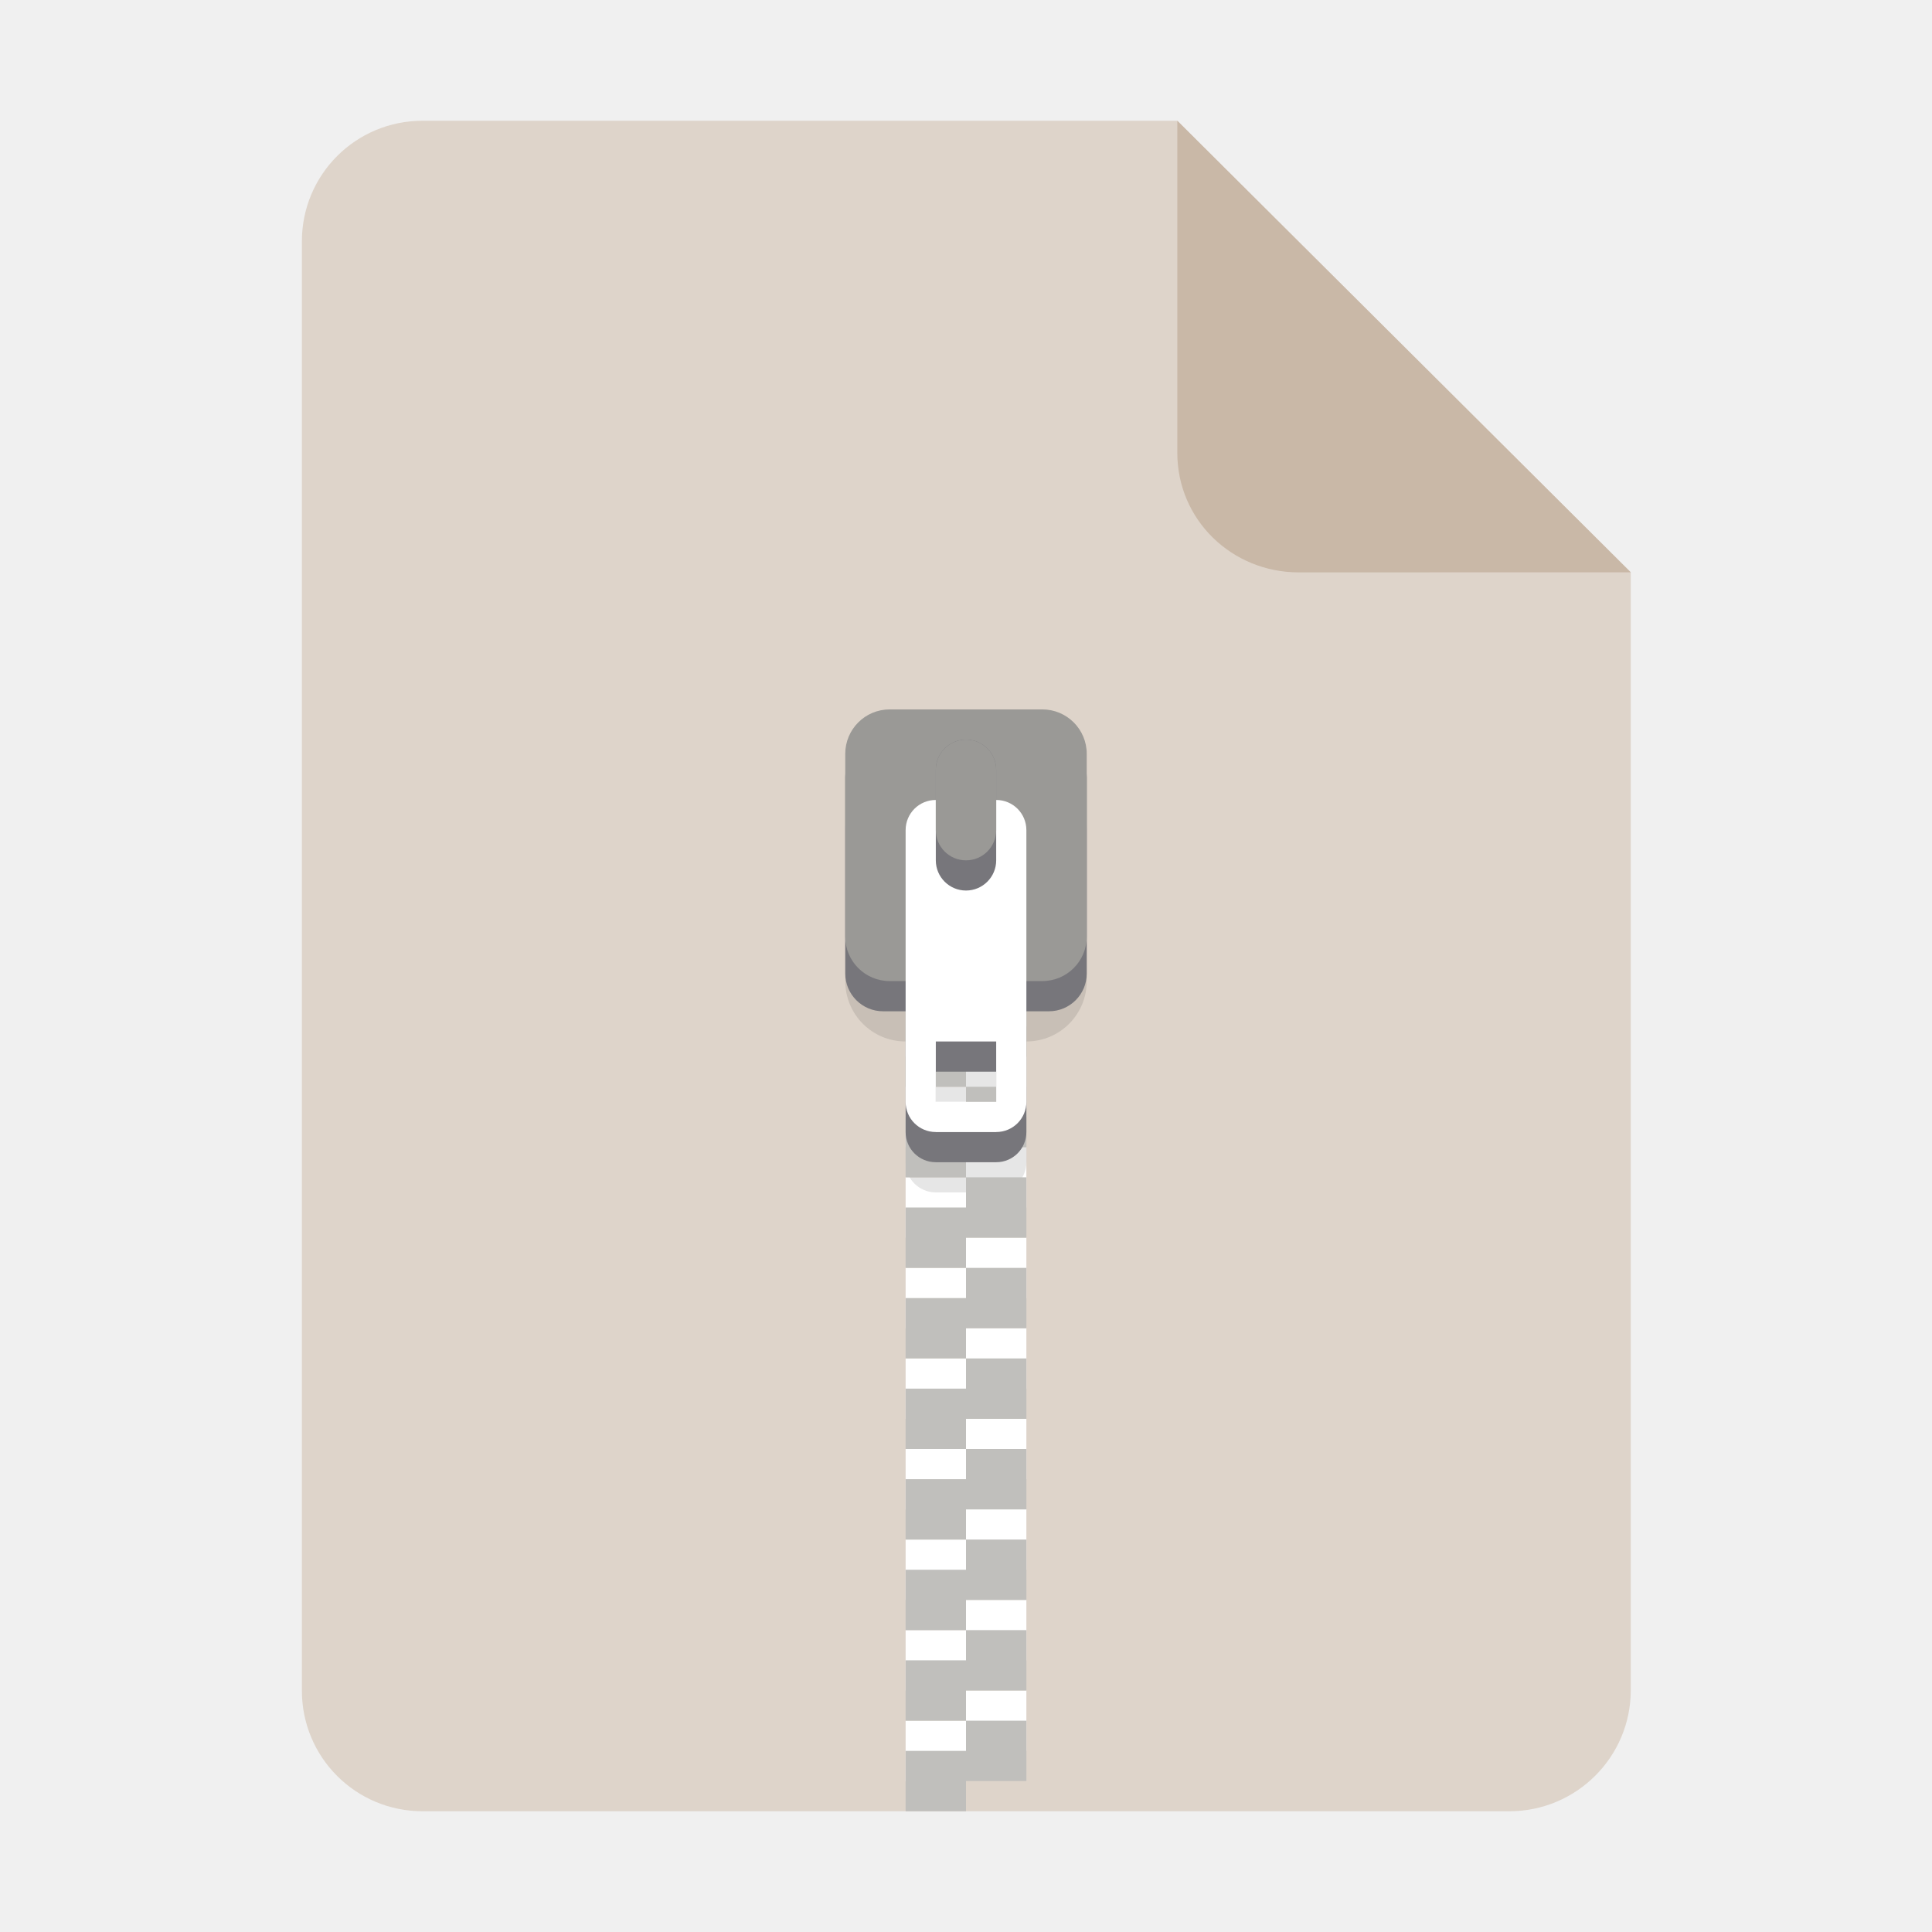
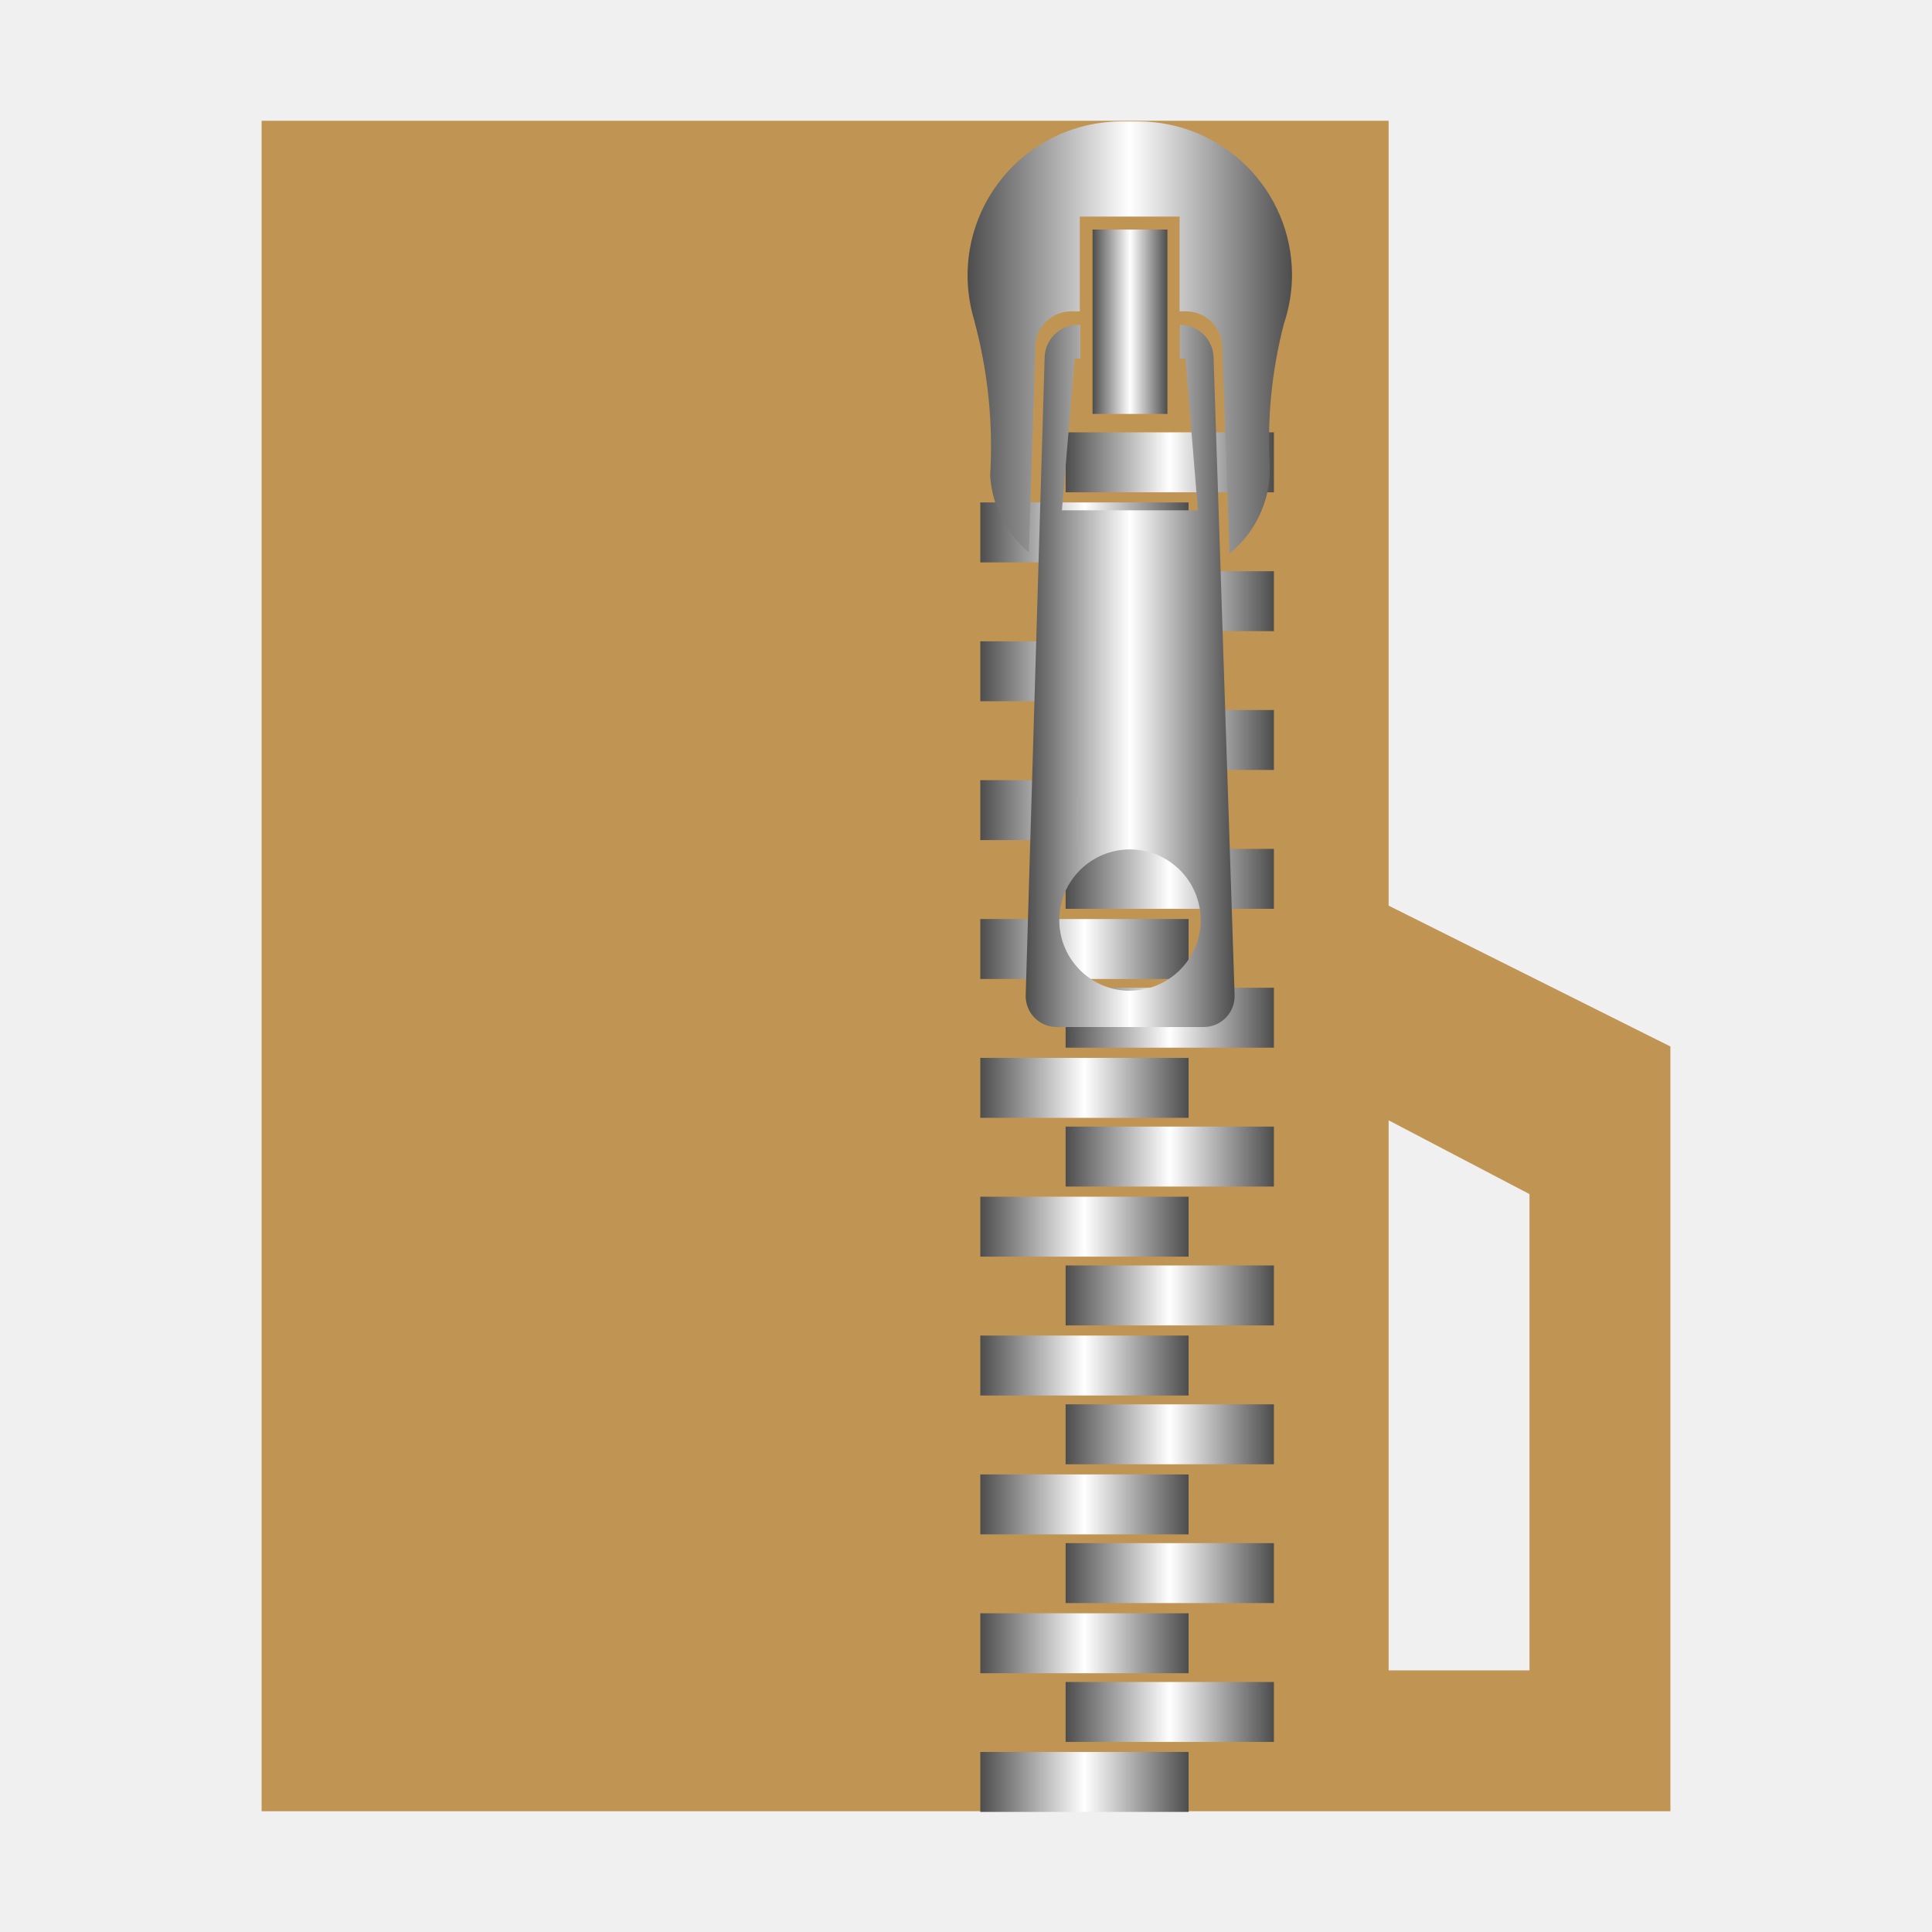
- <svg xmlns="http://www.w3.org/2000/svg" height="128px" viewBox="0 0 128 128" width="128px">
-   <filter id="a" height="100%" width="100%" x="0%" y="0%">
-     <feColorMatrix in="SourceGraphic" type="matrix" values="0 0 0 0 1 0 0 0 0 1 0 0 0 0 1 0 0 0 1 0" />
-   </filter>
-   <mask id="b">
-     <g filter="url(#a)">
-       <rect fill-opacity="0.1" height="128" width="128" />
-     </g>
-   </mask>
-   <clipPath id="c">
-     <rect height="152" width="192" />
-   </clipPath>
-   <path d="m 28 8 h 50 l 30.043 29.918 v 74.059 c 0 4.434 -3.609 8.023 -8.043 8.023 h -72 c -4.434 0 -8 -3.566 -8 -8 v -96 c 0 -4.434 3.566 -8 8 -8 z m 0 0" fill="#ded4ca" />
-   <path d="m 78 8 v 22 c 0 4.434 3.609 7.922 8.043 7.922 l 22 -0.004 z m 0 0" fill="#c9b8a7" />
-   <path d="m 60 60 v 4 h 4 v -2 h 4 v -2 z m 4 4 v 2 h -4 v 4 h 4 v -2 h 4 v -4 z m 0 6 v 2 h -4 v 4 h 4 v -2 h 4 v -4 z m 0 6 v 2 h -4 v 4 h 4 v -2 h 4 v -4 z m 0 6 v 2 h -4 v 4 h 4 v -2 h 4 v -4 z m 0 6 v 2 h -4 v 4 h 4 v -2 h 4 v -4 z m 0 6 v 2 h -4 v 4 h 4 v -2 h 4 v -4 z m 0 6 v 2 h -4 v 4 h 4 v -2 h 4 v -4 z m 0 6 v 2 h -4 v 4 h 4 v -2 h 4 v -4 z m 0 6 v 2 h -4 v 4 h 4 v -2 h 4 v -4 z m 0 0" fill="#ffffff" />
-   <g clip-path="url(#c)" mask="url(#b)" transform="matrix(1 0 0 1 -8 -16)">
-     <path d="m 68 67 c -2.215 0 -4 1.785 -4 4 v 10 c 0 2.215 1.785 4 4 4 v 8 c 0 1.109 0.891 2 2 2 h 4 c 1.109 0 2 -0.891 2 -2 v -8 c 2.215 0 4 -1.785 4 -4 v -10 c 0 -2.215 -1.785 -4 -4 -4 z m 2 22 h 4 v 4 h -4 z m 0 0" />
-   </g>
-   <path d="m 60 62 v 4 h 4 v -2 h 4 v -2 z m 4 4 v 2 h -4 v 4 h 4 v -2 h 4 v -4 z m 0 6 v 2 h -4 v 4 h 4 v -2 h 4 v -4 z m 0 6 v 2 h -4 v 4 h 4 v -2 h 4 v -4 z m 0 6 v 2 h -4 v 4 h 4 v -2 h 4 v -4 z m 0 6 v 2 h -4 v 4 h 4 v -2 h 4 v -4 z m 0 6 v 2 h -4 v 4 h 4 v -2 h 4 v -4 z m 0 6 v 2 h -4 v 4 h 4 v -2 h 4 v -4 z m 0 6 v 2 h -4 v 4 h 4 v -2 h 4 v -4 z m 0 6 v 2 h -4 v 4 h 4 v -2 h 4 v -4 z m 0 0" fill="#c0bfbc" />
-   <path d="m 62 57 c -1.109 0 -2 0.891 -2 2 v 16 c 0 1.109 0.891 2 2 2 h 4 c 1.109 0 2 -0.891 2 -2 v -16 c 0 -1.109 -0.891 -2 -2 -2 z m 0 14 h 4 v 4 h -4 z m 0 0" fill="#77767b" />
-   <path d="m 58.504 49 h 10.992 c 1.383 0 2.504 1.121 2.504 2.504 v 12.992 c 0 1.383 -1.121 2.504 -2.504 2.504 h -10.992 c -1.383 0 -2.504 -1.121 -2.504 -2.504 v -12.992 c 0 -1.383 1.121 -2.504 2.504 -2.504 z m 0 0" fill="#77767b" />
-   <path d="m 58.945 47 h 10.109 c 1.629 0 2.945 1.316 2.945 2.945 v 12.109 c 0 1.629 -1.316 2.945 -2.945 2.945 h -10.109 c -1.629 0 -2.945 -1.316 -2.945 -2.945 v -12.109 c 0 -1.629 1.316 -2.945 2.945 -2.945 z m 0 0" fill="#9a9996" />
-   <path d="m 62 53 c -1.109 0 -2 0.891 -2 2 v 18 c 0 1.109 0.891 2 2 2 h 4 c 1.109 0 2 -0.891 2 -2 v -18 c 0 -1.109 -0.891 -2 -2 -2 z m 0 16 h 4 v 4 h -4 z m 0 0" fill="#ffffff" />
-   <path d="m 64 59 c 1.105 0 2 -0.895 2 -2 v -6 c 0 -1.105 -0.895 -2 -2 -2 s -2 0.895 -2 2 v 6 c 0 1.105 0.895 2 2 2 z m 0 0" fill="#77767b" />
-   <path d="m 64 57 c 1.105 0 2 -0.895 2 -2 v -4 c 0 -1.105 -0.895 -2 -2 -2 s -2 0.895 -2 2 v 4 c 0 1.105 0.895 2 2 2 z m 0 0" fill="#9a9996" />
+ <svg xmlns="http://www.w3.org/2000/svg" xmlns:xlink="http://www.w3.org/1999/xlink" viewBox="0 0 32 32">
+   <defs>
+     <linearGradient id="a" x1="17.65" y1="26.056" x2="21.099" y2="26.056" gradientUnits="userSpaceOnUse">
+       <stop offset="0" stop-color="#4d4d4d" />
+       <stop offset="0.5" stop-color="#fff" />
+       <stop offset="1" stop-color="#4d4d4d" />
+     </linearGradient>
+     <linearGradient id="b" x1="17.65" y1="23.756" x2="21.099" y2="23.756" xlink:href="#a" />
+     <linearGradient id="c" x1="17.65" y1="21.456" x2="21.099" y2="21.456" xlink:href="#a" />
+     <linearGradient id="d" x1="17.65" y1="19.156" x2="21.099" y2="19.156" xlink:href="#a" />
+     <linearGradient id="e" x1="17.65" y1="16.857" x2="21.099" y2="16.857" xlink:href="#a" />
+     <linearGradient id="f" x1="17.65" y1="14.557" x2="21.099" y2="14.557" xlink:href="#a" />
+     <linearGradient id="g" x1="17.65" y1="12.257" x2="21.099" y2="12.257" xlink:href="#a" />
+     <linearGradient id="h" x1="17.65" y1="9.957" x2="21.099" y2="9.957" xlink:href="#a" />
+     <linearGradient id="i" x1="17.65" y1="7.657" x2="21.099" y2="7.657" xlink:href="#a" />
+     <linearGradient id="j" x1="16.237" y1="27.217" x2="19.686" y2="27.217" xlink:href="#a" />
+     <linearGradient id="k" x1="16.237" y1="24.918" x2="19.686" y2="24.918" xlink:href="#a" />
+     <linearGradient id="l" x1="16.237" y1="22.618" x2="19.686" y2="22.618" xlink:href="#a" />
+     <linearGradient id="m" x1="16.237" y1="20.318" x2="19.686" y2="20.318" xlink:href="#a" />
+     <linearGradient id="n" x1="16.237" y1="18.018" x2="19.686" y2="18.018" xlink:href="#a" />
+     <linearGradient id="o" x1="17.65" y1="28.356" x2="21.099" y2="28.356" xlink:href="#a" />
+     <linearGradient id="p" x1="16.237" y1="15.718" x2="19.686" y2="15.718" xlink:href="#a" />
+     <linearGradient id="q" x1="16.237" y1="13.419" x2="19.686" y2="13.419" xlink:href="#a" />
+     <linearGradient id="r" x1="16.237" y1="11.119" x2="19.686" y2="11.119" xlink:href="#a" />
+     <linearGradient id="s" x1="16.237" y1="8.819" x2="19.686" y2="8.819" xlink:href="#a" />
+     <linearGradient id="t" x1="16.237" y1="29.514" x2="19.686" y2="29.514" xlink:href="#a" />
+     <linearGradient id="u" x1="16.985" y1="11.196" x2="20.446" y2="11.196" xlink:href="#a" />
+     <linearGradient id="v" x1="18.096" y1="5.329" x2="19.336" y2="5.329" xlink:href="#a" />
+     <linearGradient id="w" x1="16.029" y1="5.591" x2="21.403" y2="5.591" xlink:href="#a" />
+   </defs>
+   <path d="M27.667,27.667V17.333L23,15V2H4.333V30H27.667Zm-4.667,0V18.556l2.333,1.222v7.889Z" style="fill:#c09553" />
+   <rect x="17.65" y="25.559" width="3.45" height="0.993" style="fill:url(#a)" />
+   <rect x="17.65" y="23.26" width="3.45" height="0.993" style="fill:url(#b)" />
+   <rect x="17.65" y="20.96" width="3.45" height="0.993" style="fill:url(#c)" />
+   <rect x="17.65" y="18.66" width="3.45" height="0.993" style="fill:url(#d)" />
+   <rect x="17.65" y="16.36" width="3.45" height="0.993" style="fill:url(#e)" />
+   <rect x="17.65" y="14.06" width="3.45" height="0.993" style="fill:url(#f)" />
+   <rect x="17.65" y="11.76" width="3.45" height="0.993" style="fill:url(#g)" />
+   <rect x="17.65" y="9.461" width="3.45" height="0.993" style="fill:url(#h)" />
+   <rect x="17.65" y="7.161" width="3.45" height="0.993" style="fill:url(#i)" />
+   <rect x="16.237" y="26.721" width="3.45" height="0.993" style="fill:url(#j)" />
+   <rect x="16.237" y="24.421" width="3.45" height="0.993" style="fill:url(#k)" />
+   <rect x="16.237" y="22.121" width="3.45" height="0.993" style="fill:url(#l)" />
+   <rect x="16.237" y="19.821" width="3.45" height="0.993" style="fill:url(#m)" />
+   <rect x="16.237" y="17.522" width="3.45" height="0.993" style="fill:url(#n)" />
+   <rect x="17.65" y="27.859" width="3.45" height="0.993" style="fill:url(#o)" />
+   <rect x="16.237" y="15.222" width="3.45" height="0.993" style="fill:url(#p)" />
+   <rect x="16.237" y="12.922" width="3.45" height="0.993" style="fill:url(#q)" />
+   <rect x="16.237" y="10.622" width="3.45" height="0.993" style="fill:url(#r)" />
+   <rect x="16.237" y="8.322" width="3.45" height="0.993" style="fill:url(#s)" />
+   <rect x="16.237" y="29.018" width="3.45" height="0.993" style="fill:url(#t)" />
+   <path d="M20.1,5.911a.554.554,0,0,0-.548-.53h-.009v.557h.092l.206,2.514H17.589L17.8,5.938h.094V5.381h-.044a.552.552,0,0,0-.547.53l-.314,10.569a.513.513,0,0,0,.515.531h2.432a.512.512,0,0,0,.513-.531Zm-1.384,10.5a1.171,1.171,0,1,1,1.171-1.171A1.171,1.171,0,0,1,18.716,16.408Z" style="fill:url(#u)" />
+   <rect x="18.096" y="3.802" width="1.24" height="3.054" style="fill:url(#v)" />
+   <path d="M21.4,4.56a2.549,2.549,0,0,0-2.549-2.549h-.276a2.55,2.55,0,0,0-2.436,3.3h0l0,.006v0A7.986,7.986,0,0,1,16.4,7.878H16.4a1.811,1.811,0,0,0,.641,1.271l.109-3.441a.593.593,0,0,1,.6-.551h.135V3.587h1.653v1.57h.1a.6.6,0,0,1,.605.551l.121,3.462a1.813,1.813,0,0,0,.666-1.292h0V7.8c0-.014,0-.027,0-.041s0-.026,0-.039a7.693,7.693,0,0,1,.236-2.359A2.543,2.543,0,0,0,21.4,4.56Z" style="fill:url(#w)" />
</svg>
